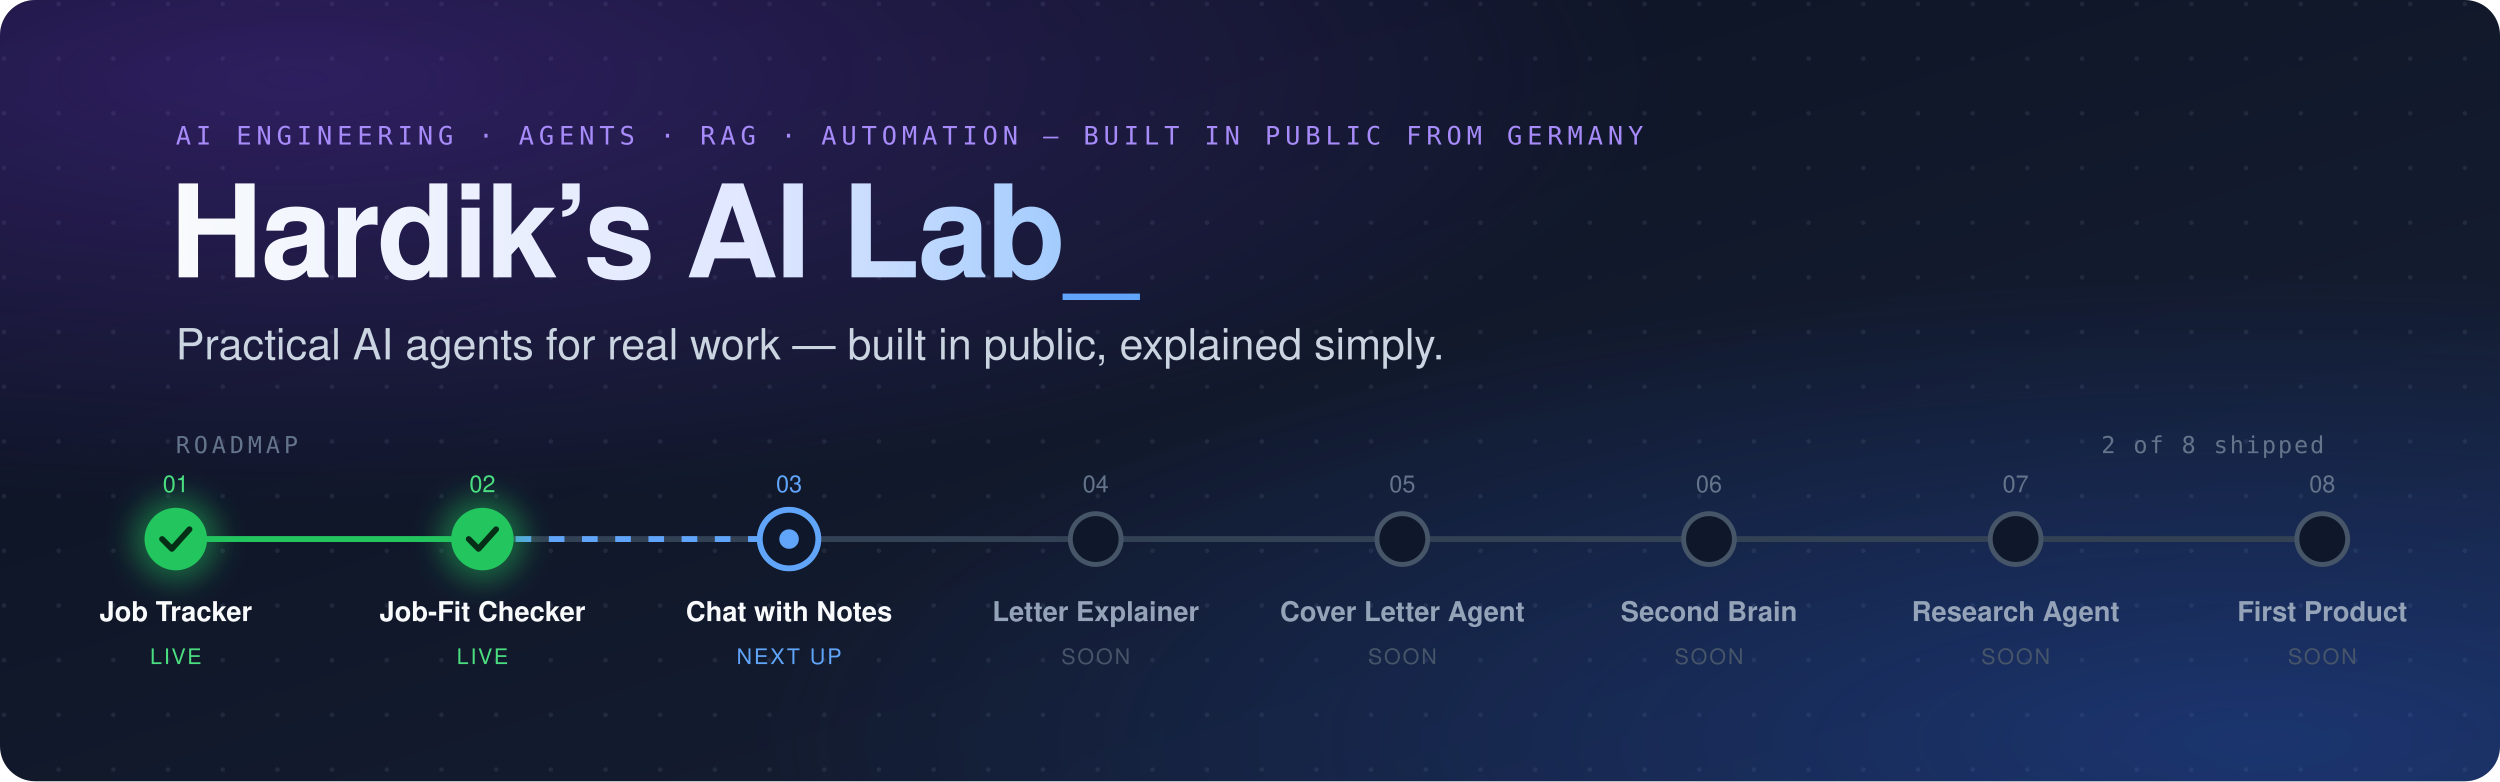
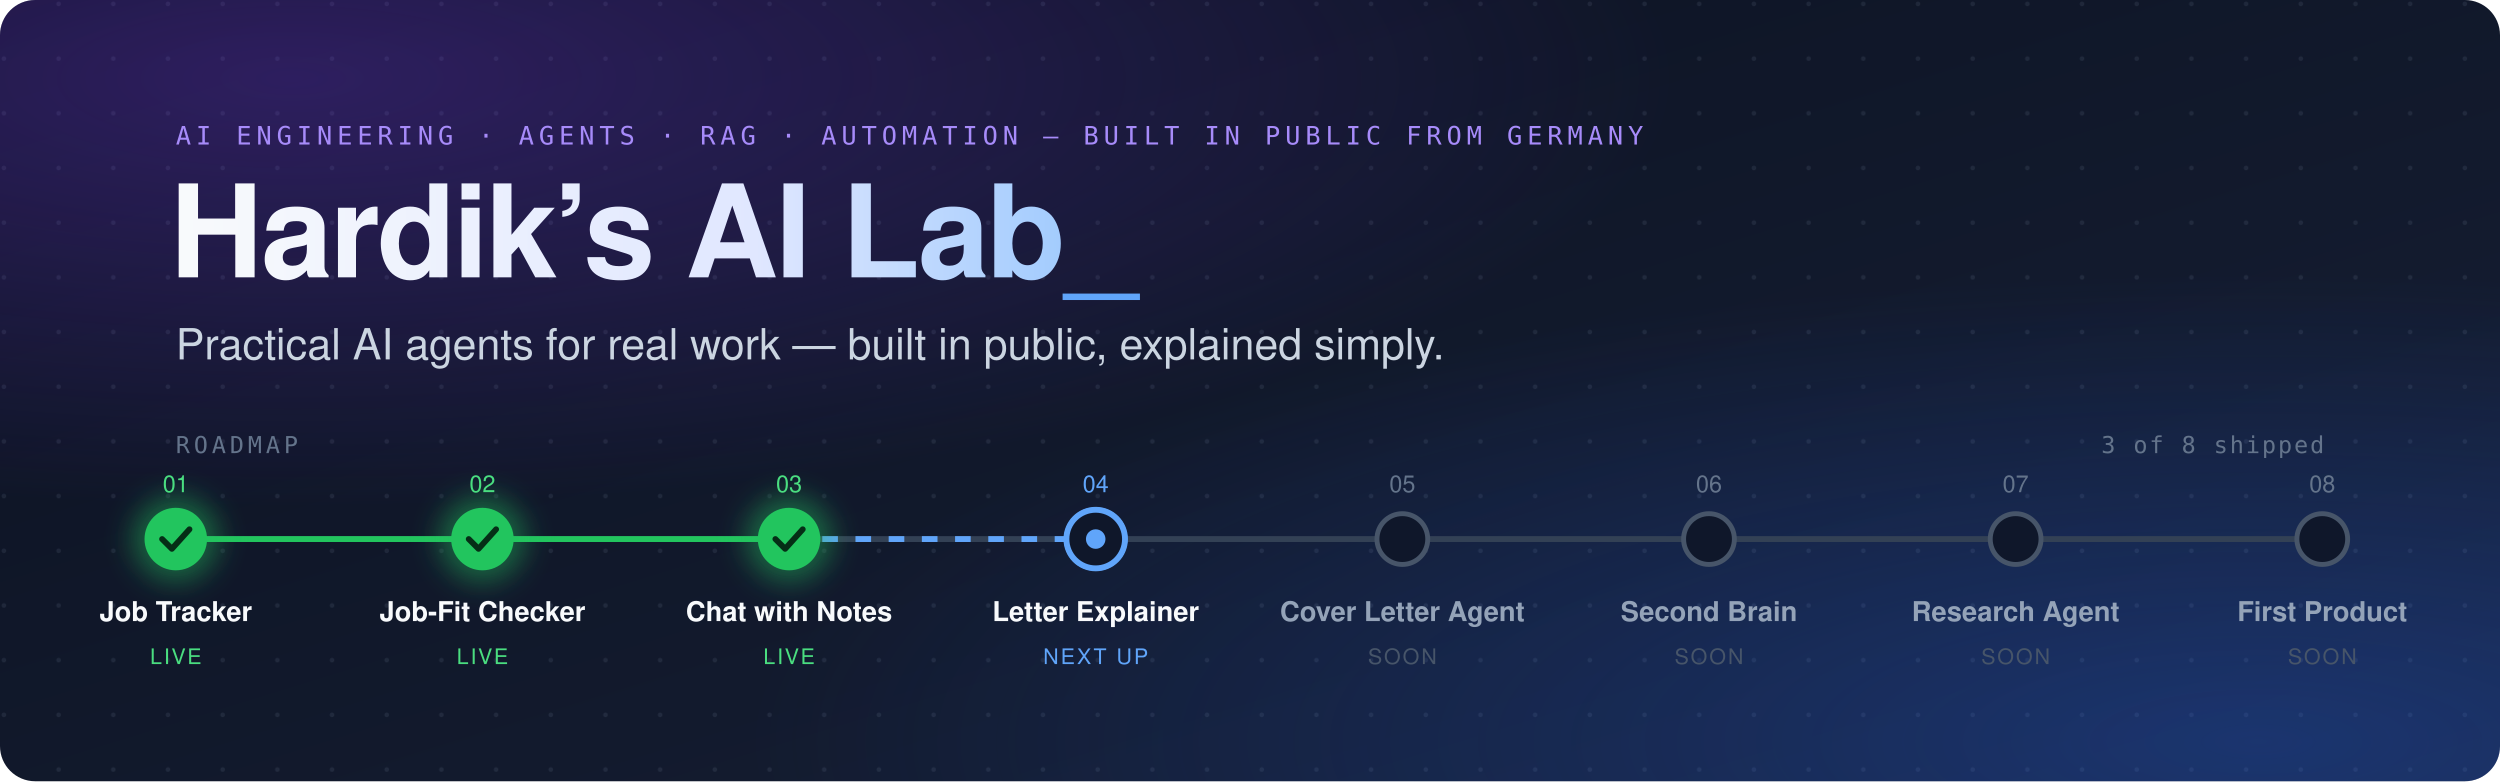
<svg xmlns="http://www.w3.org/2000/svg" width="1280" height="400" viewBox="0 0 1280 400" role="img" aria-labelledby="title desc">
  <defs>
    <linearGradient id="bg" x1="0" y1="0" x2="1" y2="1">
      <stop offset="0" stop-color="#0B1120" />
      <stop offset="1" stop-color="#172036" />
    </linearGradient>
    <radialGradient id="glowL" cx="0.12" cy="0.1" r="0.55">
      <stop offset="0" stop-color="#7C3AED" stop-opacity="0.30" />
      <stop offset="1" stop-color="#7C3AED" stop-opacity="0" />
    </radialGradient>
    <radialGradient id="glowR" cx="0.9" cy="0.95" r="0.6">
      <stop offset="0" stop-color="#2563EB" stop-opacity="0.32" />
      <stop offset="1" stop-color="#2563EB" stop-opacity="0" />
    </radialGradient>
    <pattern id="dots" width="28" height="28" patternUnits="userSpaceOnUse">
      <circle cx="2" cy="2" r="1.2" fill="#94A3B8" fill-opacity="0.12" />
    </pattern>
    <linearGradient id="title-grad" x1="0" y1="0" x2="1" y2="0">
      <stop offset="0" stop-color="#F8FAFC" />
      <stop offset="0.6" stop-color="#E0E7FF" />
      <stop offset="1" stop-color="#93C5FD" />
    </linearGradient>
    <filter id="soft" x="-80%" y="-80%" width="260%" height="260%">
      <feGaussianBlur stdDeviation="7" />
    </filter>
  </defs>
  <style>
    text { font-family: -apple-system, BlinkMacSystemFont, "Segoe UI", Helvetica, Arial, sans-serif; }
    .mono { font-family: ui-monospace, SFMono-Regular, Menlo, Consolas, monospace; }
    .in { animation: in .9s cubic-bezier(.2,.8,.2,1) backwards; }  /* visible by default; hidden only while waiting to animate */
    @keyframes in { from { opacity: 0; transform: translateY(10px); } to { opacity: 1; transform: translateY(0); } }
    .pop { transform-box: fill-box; transform-origin: center; animation: pop .55s cubic-bezier(.3,1.5,.5,1) backwards; }
    @keyframes pop { from { opacity: 0; transform: scale(.3); } to { opacity: 1; transform: scale(1); } }
    .ping { transform-box: fill-box; transform-origin: center; animation: ping 2s ease-out infinite; }
    @keyframes ping { 0% { transform: scale(1); opacity: .9; } 100% { transform: scale(2.4); opacity: 0; } }
    .flow { stroke-dasharray: 8 9; animation: flow 1s linear infinite; }
    @keyframes flow { to { stroke-dashoffset: -34; } }
    .caret { animation: caret 1.1s steps(1) infinite; }
    @keyframes caret { 50% { opacity: 0; } }
  </style>
  <rect width="1280" height="400" rx="18" fill="url(#bg)" />
  <rect width="1280" height="400" rx="18" fill="url(#dots)" />
  <rect width="1280" height="400" rx="18" fill="url(#glowL)" />
  <rect width="1280" height="400" rx="18" fill="url(#glowR)" />
  <text x="90" y="74" class="mono in" font-size="13" letter-spacing="2.5" fill="#A78BFA">AI ENGINEERING · AGENTS · RAG · AUTOMATION — BUILT IN PUBLIC FROM GERMANY</text>
  <text x="87" y="142" class="in" style="animation-delay:.15s" font-size="66" font-weight="800" letter-spacing="-1.5" fill="url(#title-grad)">Hardik’s AI Lab<tspan class="caret" fill="#60A5FA" font-weight="400">_</tspan>
  </text>
  <text x="90" y="184" class="in" style="animation-delay:.35s" font-size="22" fill="#CBD5E1">Practical AI agents for real work — built in public, explained simply.</text>
  <g class="in" style="animation-delay:.5s">
    <line x1="90" y1="276" x2="1190" y2="276" stroke="#334155" stroke-width="3" stroke-linecap="round" />
-     <line x1="90" y1="276" x2="247" y2="276" stroke="#22C55E" stroke-width="3" />
-     <line x1="247" y1="276" x2="404" y2="276" stroke="#60A5FA" stroke-width="3" class="flow" />
+     <line x1="90" y1="276" x2="404" y2="276" stroke="#22C55E" stroke-width="3" />
+     <line x1="404" y1="276" x2="561" y2="276" stroke="#60A5FA" stroke-width="3" class="flow" />
    <text x="90" y="232" class="mono" font-size="12" letter-spacing="2" fill="#64748B">ROADMAP</text>
-     <text x="1190" y="232" class="mono" font-size="12" letter-spacing="1" fill="#64748B" text-anchor="end">2 of 8 shipped</text>
+     <text x="1190" y="232" class="mono" font-size="12" letter-spacing="1" fill="#64748B" text-anchor="end">3 of 8 shipped</text>
  </g>
  <g class="pop" style="animation-delay:.7s">
    <circle cx="90" cy="276" r="22" fill="#22C55E" opacity=".45" filter="url(#soft)" />
    <circle cx="90" cy="276" r="16" fill="#22C55E" />
    <path d="M83 276 L88 281 L97 271" fill="none" stroke="#052E16" stroke-width="3" stroke-linecap="round" stroke-linejoin="round" />
  </g>
  <g class="pop" style="animation-delay:.8s">
    <circle cx="247" cy="276" r="22" fill="#22C55E" opacity=".45" filter="url(#soft)" />
    <circle cx="247" cy="276" r="16" fill="#22C55E" />
    <path d="M240 276 L245 281 L254 271" fill="none" stroke="#052E16" stroke-width="3" stroke-linecap="round" stroke-linejoin="round" />
  </g>
  <g class="pop" style="animation-delay:.9s">
-     <circle cx="404" cy="276" r="15" fill="none" stroke="#60A5FA" stroke-width="2.5" class="ping" />
-     <circle cx="404" cy="276" r="15" fill="#0F172A" stroke="#60A5FA" stroke-width="3" />
-     <circle cx="404" cy="276" r="5" fill="#60A5FA" />
+     <circle cx="404" cy="276" r="22" fill="#22C55E" opacity=".45" filter="url(#soft)" />
+     <circle cx="404" cy="276" r="16" fill="#22C55E" />
+     <path d="M397 276 L402 281 L411 271" fill="none" stroke="#052E16" stroke-width="3" stroke-linecap="round" stroke-linejoin="round" />
+   </g>
+   <g class="pop" style="animation-delay:1.0s">
+     <circle cx="561" cy="276" r="15" fill="none" stroke="#60A5FA" stroke-width="2.5" class="ping" />
+     <circle cx="561" cy="276" r="15" fill="#0F172A" stroke="#60A5FA" stroke-width="3" />
+     <circle cx="561" cy="276" r="5" fill="#60A5FA" />
  </g>
  <g fill="#0F172A" stroke="#475569" stroke-width="2.5">
-     <circle class="pop" style="animation-delay:1.0s" cx="561" cy="276" r="13" />
    <circle class="pop" style="animation-delay:1.1s" cx="718" cy="276" r="13" />
    <circle class="pop" style="animation-delay:1.2s" cx="875" cy="276" r="13" />
    <circle class="pop" style="animation-delay:1.3s" cx="1032" cy="276" r="13" />
    <circle class="pop" style="animation-delay:1.4s" cx="1189" cy="276" r="13" />
  </g>
  <g class="in" style="animation-delay:.9s" text-anchor="middle">
    <g class="mono" font-size="12" fill="#64748B">
      <text x="90" y="252" fill="#4ADE80">01</text>
      <text x="247" y="252" fill="#4ADE80">02</text>
-       <text x="404" y="252" fill="#60A5FA">03</text>
-       <text x="561" y="252">04</text>
+       <text x="404" y="252" fill="#4ADE80">03</text>
+       <text x="561" y="252" fill="#60A5FA">04</text>
      <text x="718" y="252">05</text>
      <text x="875" y="252">06</text>
      <text x="1032" y="252">07</text>
      <text x="1189" y="252">08</text>
    </g>
    <g font-size="14" font-weight="600" fill="#94A3B8">
      <text x="90" y="318" fill="#F8FAFC">Job Tracker</text>
      <text x="247" y="318" fill="#F8FAFC">Job-Fit Checker</text>
      <text x="404" y="318" fill="#F8FAFC">Chat with Notes</text>
-       <text x="561" y="318">Letter Explainer</text>
+       <text x="561" y="318" fill="#F8FAFC">Letter Explainer</text>
      <text x="718" y="318">Cover Letter Agent</text>
      <text x="875" y="318">Second Brain</text>
      <text x="1032" y="318">Research Agent</text>
      <text x="1189" y="318">First Product</text>
    </g>
    <g class="mono" font-size="11" letter-spacing="1">
      <text x="90" y="340" fill="#4ADE80">LIVE</text>
      <text x="247" y="340" fill="#4ADE80">LIVE</text>
-       <text x="404" y="340" fill="#60A5FA">NEXT UP</text>
+       <text x="404" y="340" fill="#4ADE80">LIVE</text>
+       <text x="561" y="340" fill="#60A5FA">NEXT UP</text>
      <g fill="#475569">
-         <text x="561" y="340">SOON</text>
        <text x="718" y="340">SOON</text>
        <text x="875" y="340">SOON</text>
        <text x="1032" y="340">SOON</text>
        <text x="1189" y="340">SOON</text>
      </g>
    </g>
  </g>
</svg>
